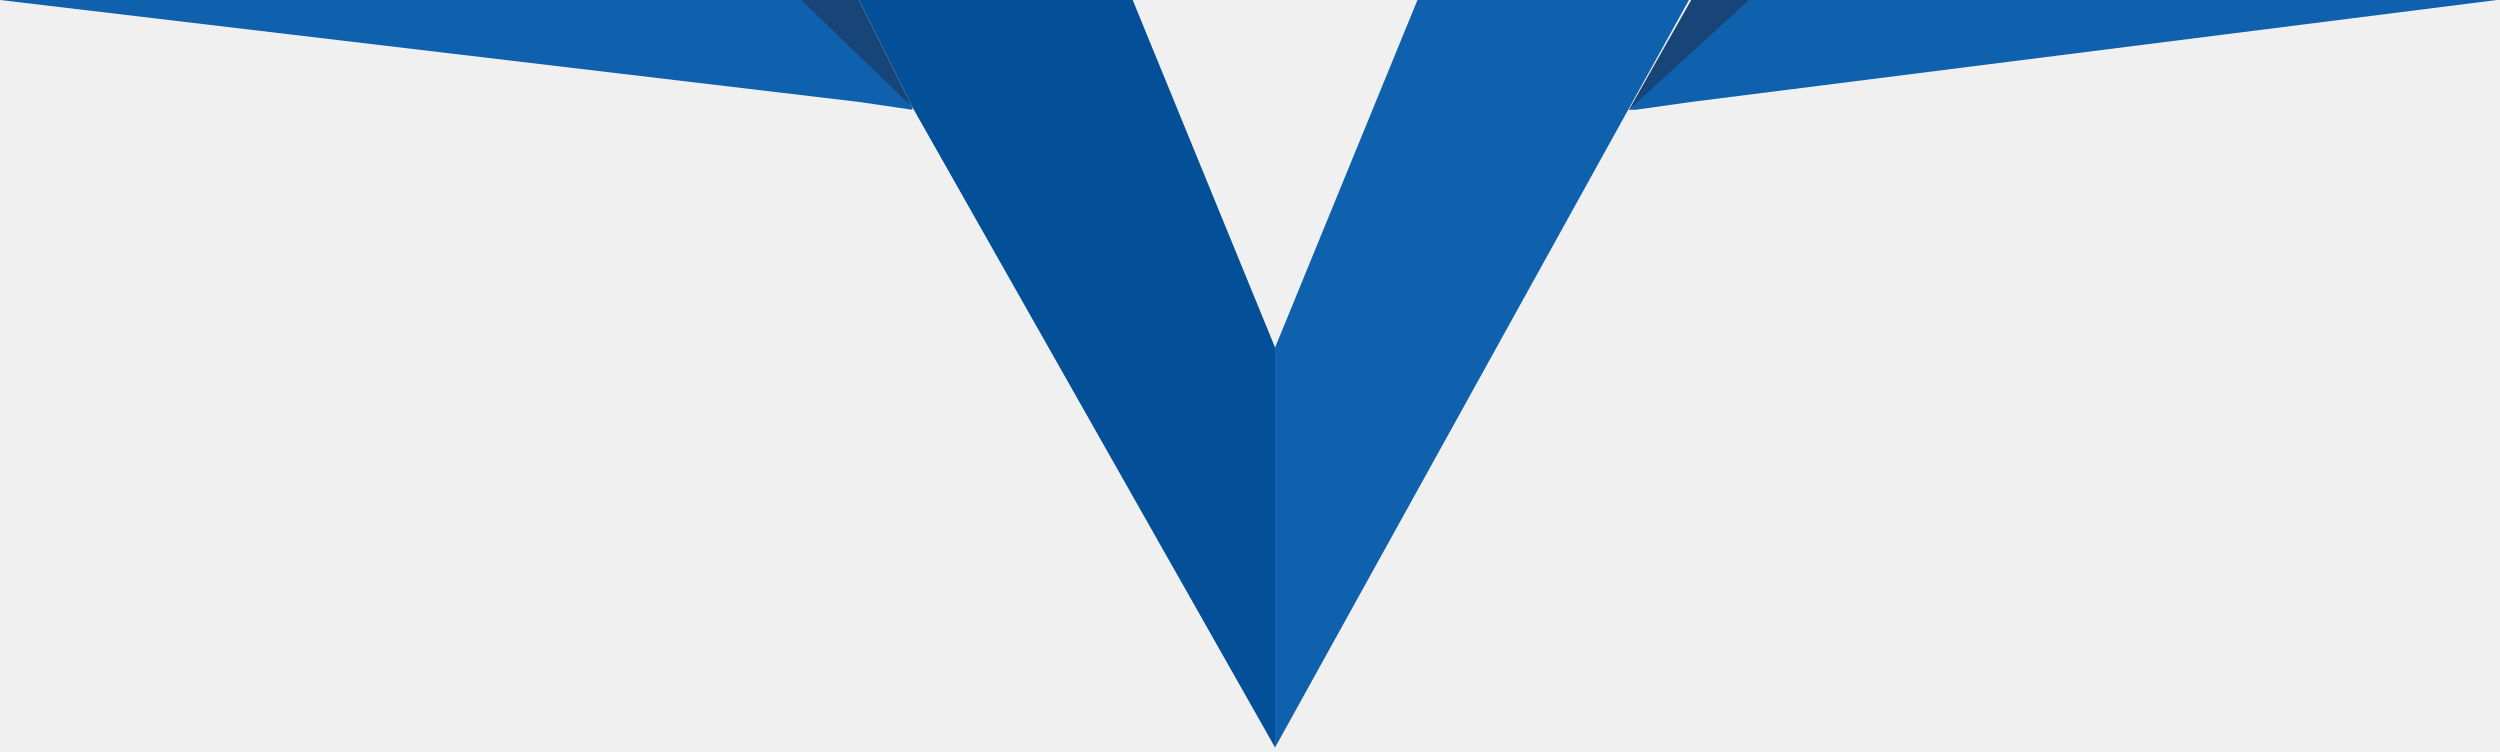
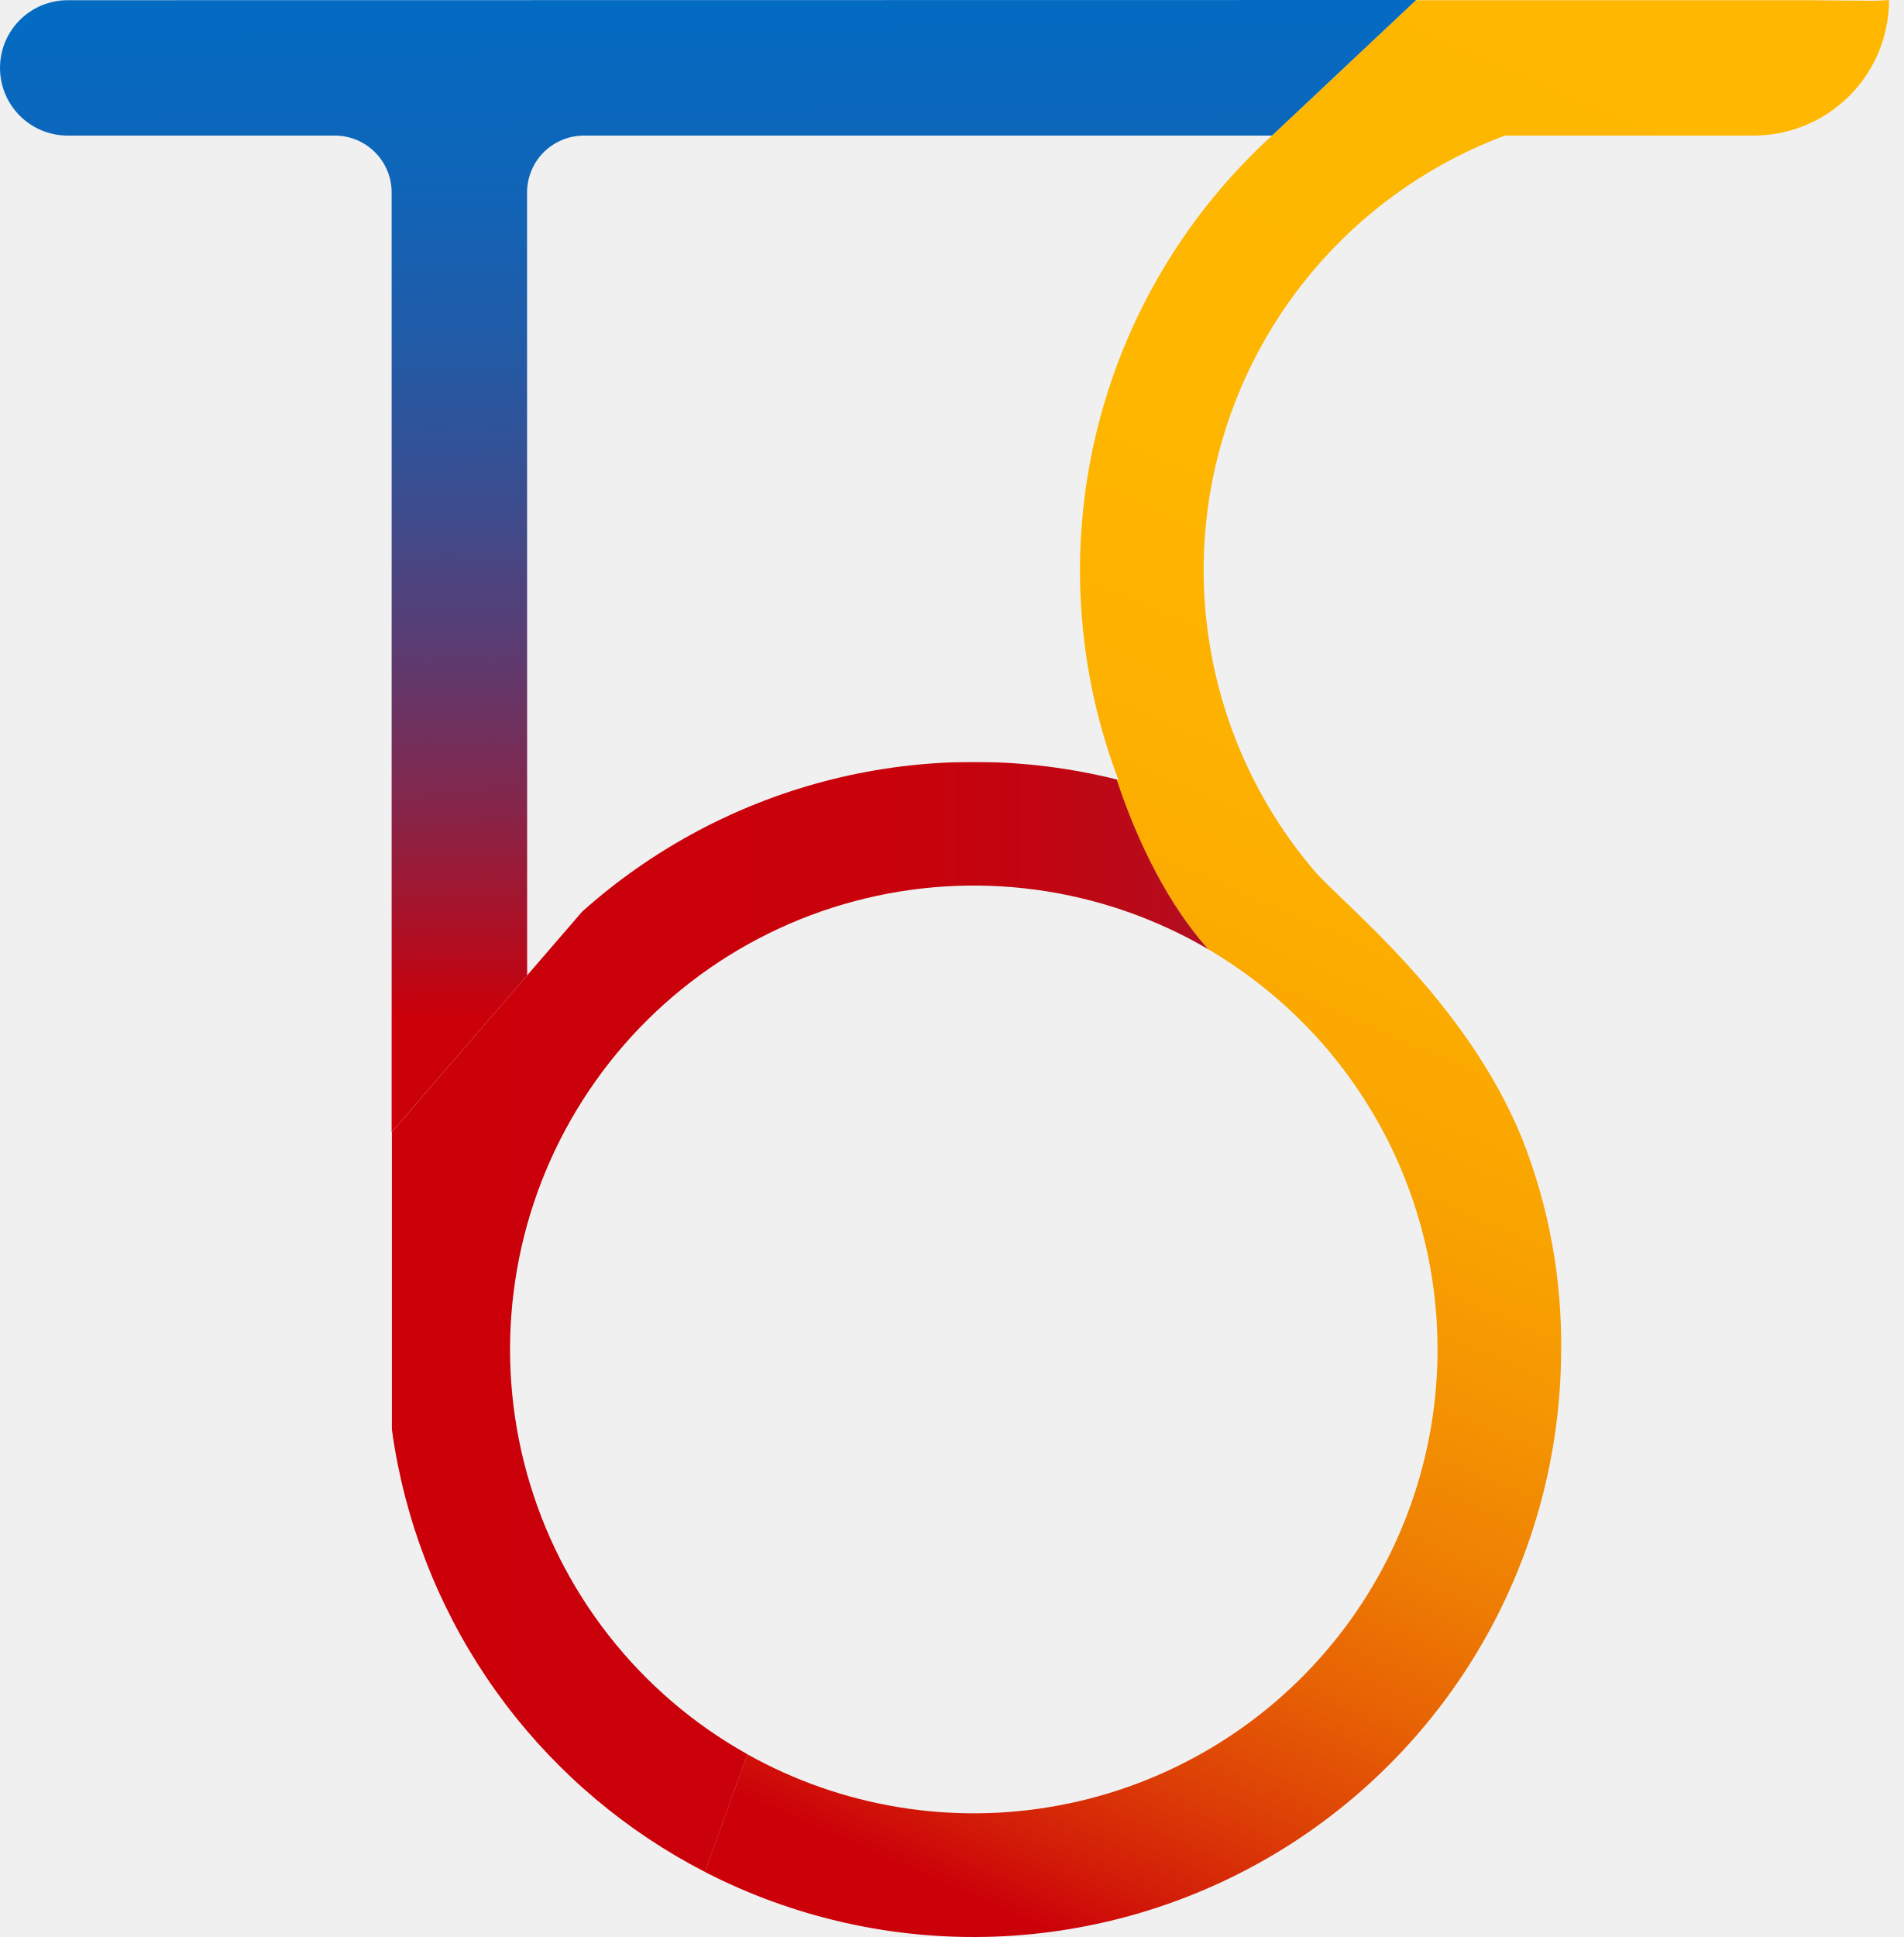
- <svg xmlns="http://www.w3.org/2000/svg" width="223" height="67" viewBox="0 0 223 67" fill="none">
-   <path d="M222.711 0L150.857 9.093L145.894 9.792H145.299L154.032 0H222.711Z" fill="#0F61AD" />
-   <path d="M81.385 9.559L76.621 0H101.036L113.739 31.009V66.68" fill="#045098" />
-   <path d="M150.654 0L113.734 66.68V31.009L126.438 0H150.654Z" fill="#0F61AD" />
-   <path d="M81.382 9.792L76.618 9.093L0 0H73.442L81.382 9.559V9.792Z" fill="#0F61AD" />
-   <path d="M81.382 9.559L71.457 0H76.618L81.382 9.559Z" fill="#174578" />
-   <path d="M145.299 9.792L156.017 0H150.857L145.299 9.792Z" fill="#174578" />
+ <svg xmlns="http://www.w3.org/2000/svg" width="58" height="59" viewBox="0 0 58 59" fill="none">
+   <mask id="mask0_334_570" style="mask-type:luminance" maskUnits="userSpaceOnUse" x="21" y="0" width="37" height="59">
+     <path d="M56.796 0.02C56.095 0.02 55.16 0.006 55.16 0.006H43.138L38.753 4.13C36.214 6.445 34.394 9.44 33.509 12.76C32.624 16.079 32.711 19.583 33.761 22.855V22.857C33.761 22.857 33.762 22.864 33.767 22.881C33.864 23.176 33.967 23.469 34.077 23.757C34.059 23.752 34.041 23.748 34.021 23.742C34.423 24.973 35.309 27.238 36.81 28.913L36.812 28.916C37.048 29.053 37.28 29.199 37.507 29.351C38.6 30.079 39.586 30.956 40.436 31.957C40.436 31.959 40.436 31.959 40.44 31.96C42.584 34.486 43.772 37.684 43.797 40.997C43.822 44.309 42.682 47.525 40.577 50.083C38.472 52.641 35.535 54.377 32.279 54.989C29.024 55.602 25.657 55.051 22.766 53.432L21.477 57.019C24.198 58.418 27.233 59.097 30.291 58.989C33.35 58.881 36.329 57.991 38.946 56.404C41.562 54.817 43.728 52.585 45.236 49.923C46.745 47.26 47.545 44.255 47.562 41.195C47.595 38.978 47.196 36.777 46.386 34.713C44.663 30.448 40.883 27.513 40.035 26.516C38.566 24.788 37.534 22.732 37.028 20.52C36.521 18.309 36.554 16.009 37.124 13.813C37.694 11.618 38.784 9.592 40.302 7.906C41.82 6.221 43.722 4.926 45.846 4.13H53.423C54.519 4.13 55.569 3.695 56.344 2.92C57.118 2.146 57.553 1.095 57.553 0C57.302 0.022 57.049 0.029 56.796 0.02Z" fill="white" />
+   </mask>
+   <g mask="url(#mask0_334_570)">
+     <path d="M30.897 -13.041L3.453 49.751L55.402 72.456L82.846 9.664L30.897 -13.041Z" fill="url(#paint0_linear_334_570)" />
+   </g>
+   <mask id="mask1_334_570" style="mask-type:luminance" maskUnits="userSpaceOnUse" x="11" y="23" width="26" height="35">
+     <path d="M17.737 27.768L11.934 34.485V43.499C11.985 43.891 12.052 44.278 12.129 44.66C12.663 47.289 13.78 49.764 15.398 51.903C17.017 54.042 19.095 55.79 21.479 57.019L22.768 53.432C21.139 52.521 19.706 51.295 18.554 49.826C17.401 48.357 16.551 46.674 16.052 44.874C15.554 43.075 15.417 41.195 15.65 39.342C15.883 37.489 16.48 35.701 17.408 34.081C18.336 32.46 19.576 31.04 21.057 29.902C22.537 28.764 24.228 27.93 26.033 27.45C27.837 26.969 29.719 26.851 31.569 27.102C33.419 27.354 35.201 27.969 36.812 28.913C35.312 27.238 34.426 24.973 34.023 23.742C33.848 23.698 33.669 23.656 33.489 23.618C30.723 23.016 27.852 23.078 25.114 23.799C22.376 24.521 19.848 25.881 17.737 27.768Z" fill="white" />
+   </mask>
+   <g mask="url(#mask1_334_570)">
+     <path d="M49.266 23.208H11.934V60.811H49.266V23.208Z" fill="url(#paint1_linear_334_570)" />
+   </g>
+   <mask id="mask2_334_570" style="mask-type:luminance" maskUnits="userSpaceOnUse" x="0" y="0" width="44" height="35">
+     <path d="M16.061 29.708C16.074 29.694 16.086 29.679 16.099 29.664L16.061 29.708ZM16.099 29.664L17.554 27.979L16.099 29.664ZM2.053 0.006C1.508 0.009 0.985 0.227 0.601 0.613C0.216 1 0 1.523 0 2.068C0 2.613 0.216 3.137 0.601 3.523C0.985 3.909 1.508 4.128 2.053 4.13H10.202C10.429 4.13 10.654 4.175 10.864 4.262C11.074 4.349 11.265 4.477 11.426 4.638C11.587 4.799 11.714 4.99 11.801 5.2C11.888 5.41 11.933 5.635 11.932 5.863V34.485L16.061 29.708L16.058 5.863C16.058 5.635 16.103 5.41 16.19 5.2C16.277 4.989 16.404 4.798 16.565 4.637C16.726 4.477 16.917 4.349 17.127 4.262C17.338 4.175 17.563 4.13 17.79 4.13H38.754L43.139 0.006L43.146 0L2.053 0.006Z" fill="white" />
+   </mask>
+   <g mask="url(#mask2_334_570)">
+     <path d="M-8.488 35.787L-5.926 -9.89L44.312 -10.491L41.75 35.187L-8.488 35.787Z" fill="url(#paint2_linear_334_570)" />
+   </g>
+   <defs>
+     <linearGradient id="paint0_linear_334_570" x1="59.451" y1="-7.559" x2="30.657" y2="58.323" gradientUnits="userSpaceOnUse">
+       <stop stop-color="#FFB800" />
+       <stop offset="0.398" stop-color="#FEB600" />
+       <stop offset="0.541" stop-color="#FDAF00" />
+       <stop offset="0.643" stop-color="#F9A401" />
+       <stop offset="0.726" stop-color="#F49302" />
+       <stop offset="0.797" stop-color="#EE7D03" />
+       <stop offset="0.86" stop-color="#E76104" />
+       <stop offset="0.916" stop-color="#DD4106" />
+       <stop offset="0.967" stop-color="#D31D08" />
+       <stop offset="1" stop-color="#CB0009" />
+     </linearGradient>
+     <linearGradient id="paint1_linear_334_570" x1="11.925" y1="42.016" x2="49.258" y2="42.016" gradientUnits="userSpaceOnUse">
+       <stop stop-color="#CB0009" />
+       <stop offset="0.39" stop-color="#C9010B" />
+       <stop offset="0.531" stop-color="#C20511" />
+       <stop offset="0.631" stop-color="#B70B1C" />
+       <stop offset="0.712" stop-color="#A6142C" />
+       <stop offset="0.781" stop-color="#902040" />
+       <stop offset="0.843" stop-color="#742F5A" />
+       <stop offset="0.898" stop-color="#544078" />
+       <stop offset="0.949" stop-color="#2F549B" />
+       <stop offset="0.995" stop-color="#056AC1" />
+       <stop offset="1" stop-color="#006DC6" />
+     </linearGradient>
+     <linearGradient id="paint2_linear_334_570" x1="16.87" y1="30.915" x2="16.438" y2="-5.288" gradientUnits="userSpaceOnUse">
+       <stop stop-color="#CB0009" />
+       <stop offset="0.049" stop-color="#B60B1D" />
+       <stop offset="0.174" stop-color="#862549" />
+       <stop offset="0.303" stop-color="#5D3B70" />
+       <stop offset="0.434" stop-color="#3B4D8F" />
+       <stop offset="0.567" stop-color="#215BA7" />
+       <stop offset="0.703" stop-color="#0F65B8" />
+       <stop offset="0.844" stop-color="#046BC3" />
+       <stop offset="1" stop-color="#006DC6" />
+     </linearGradient>
+   </defs>
</svg>
